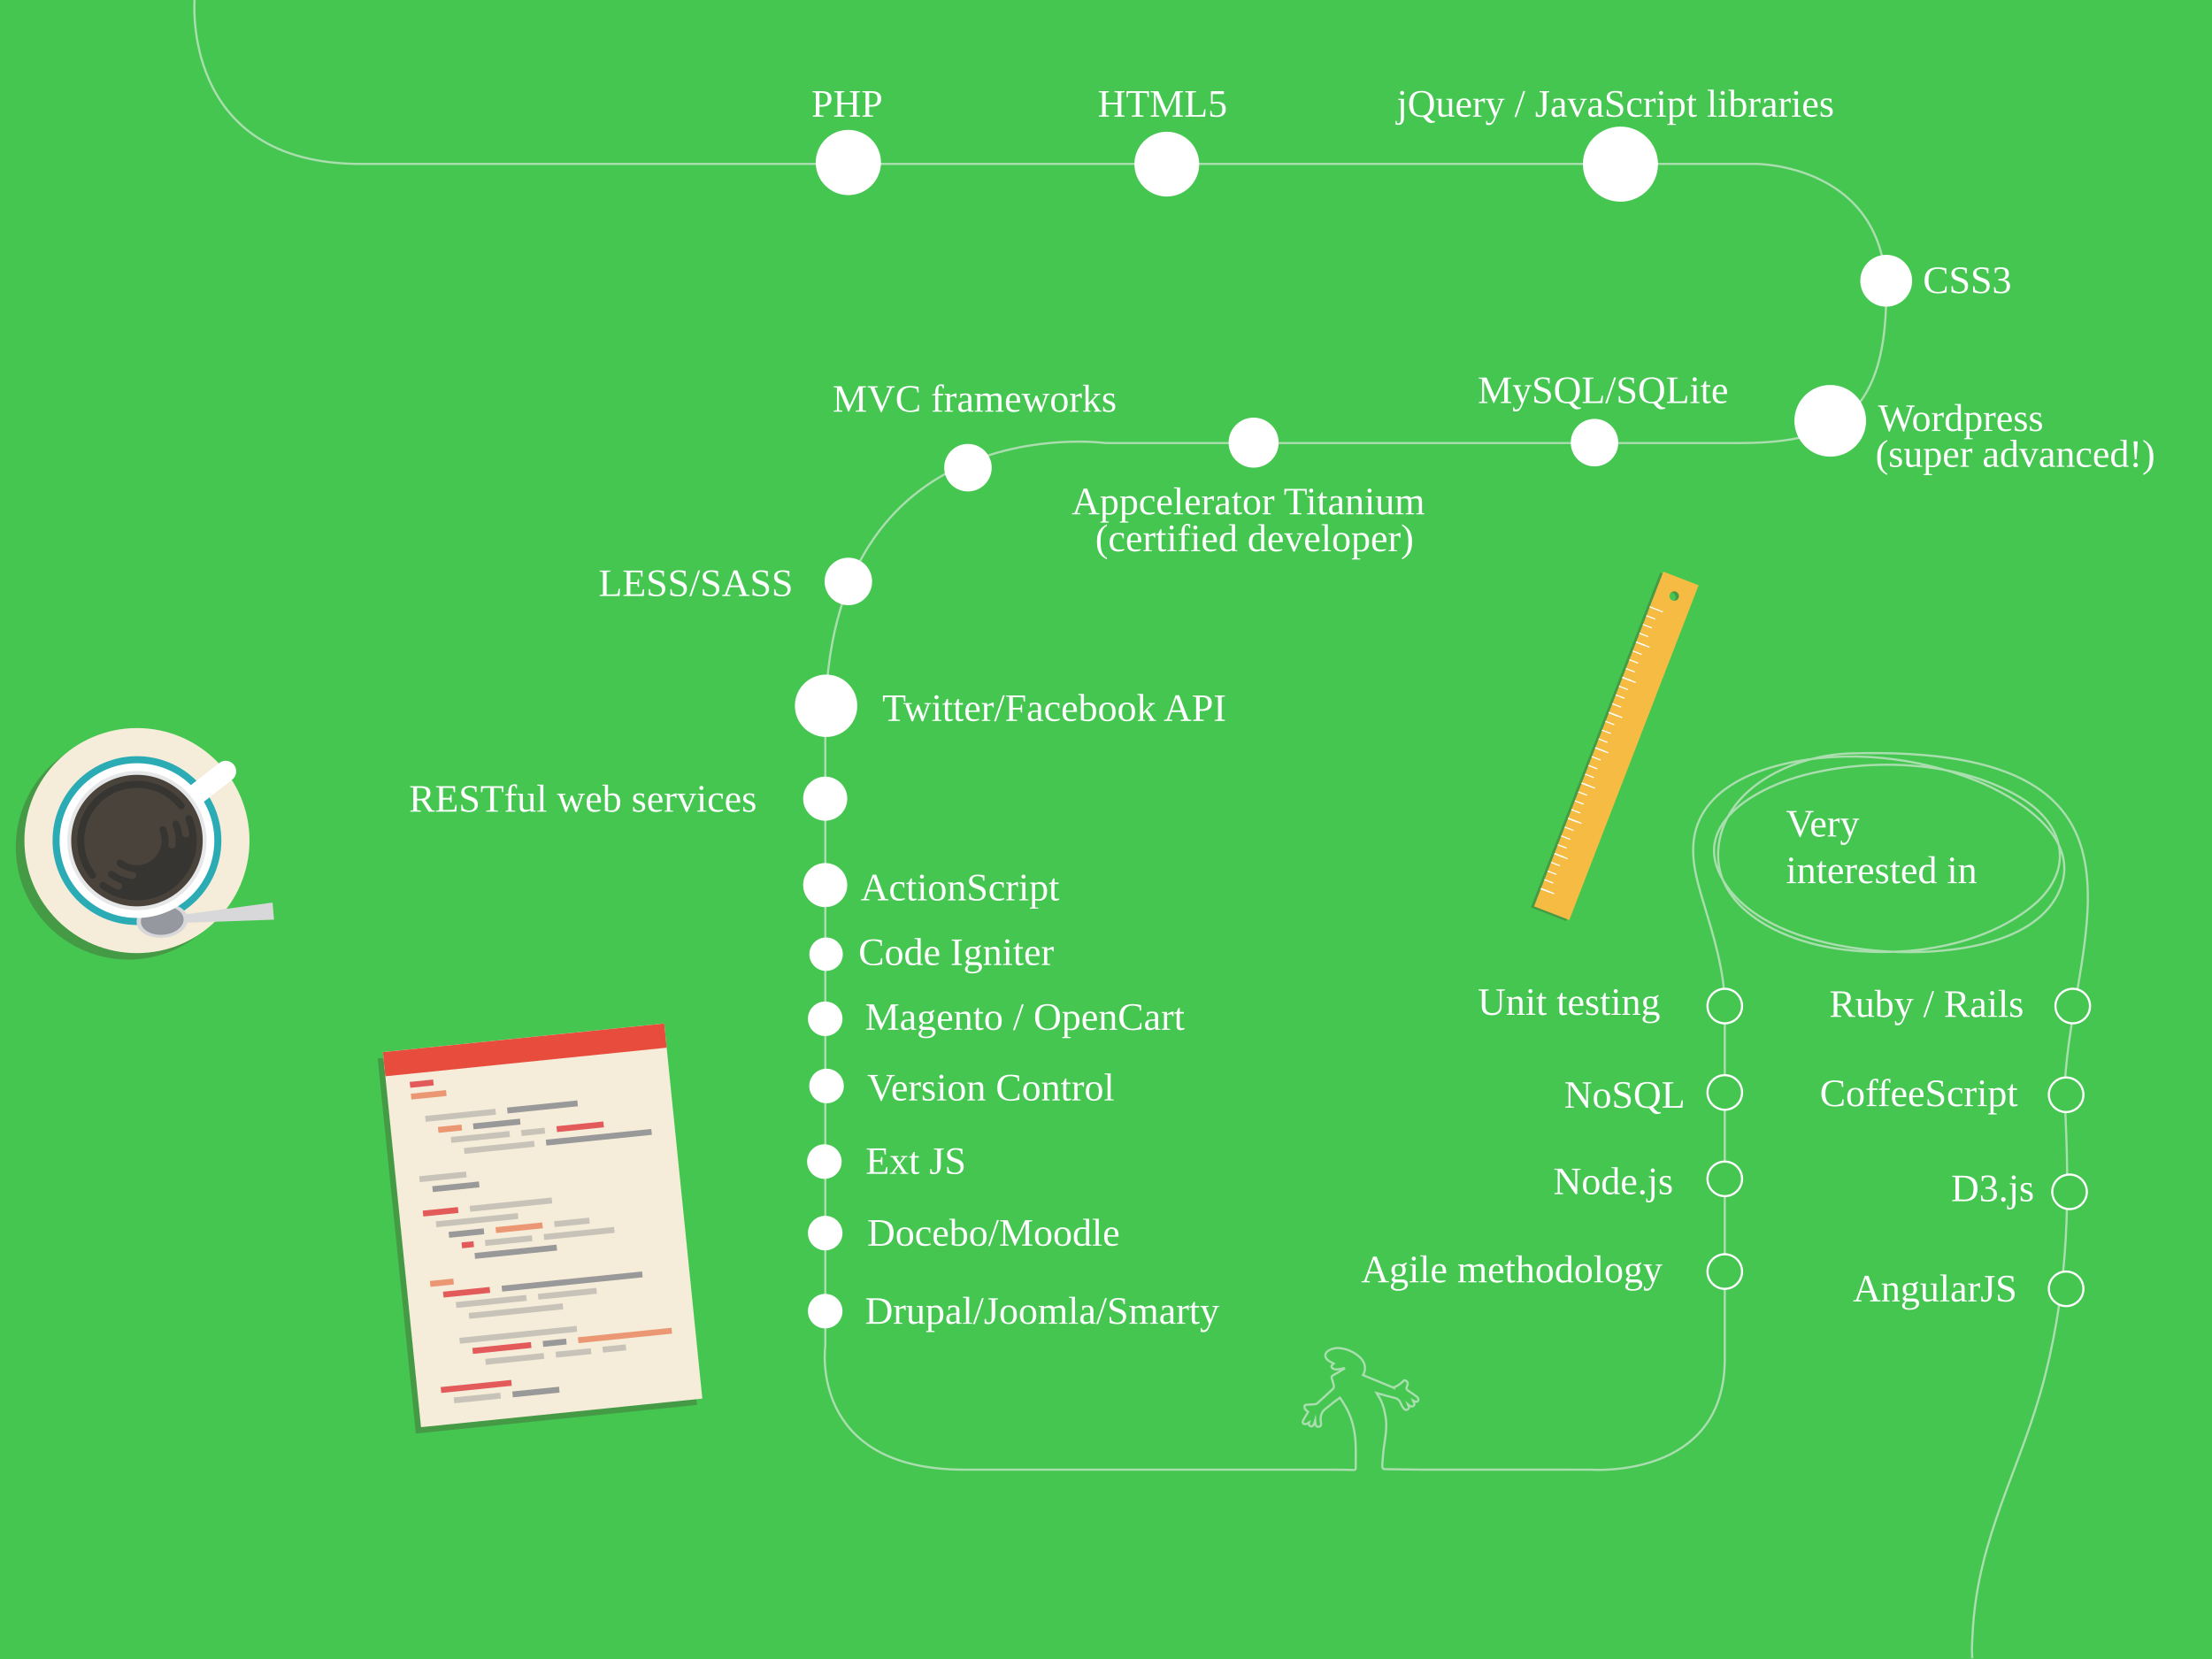
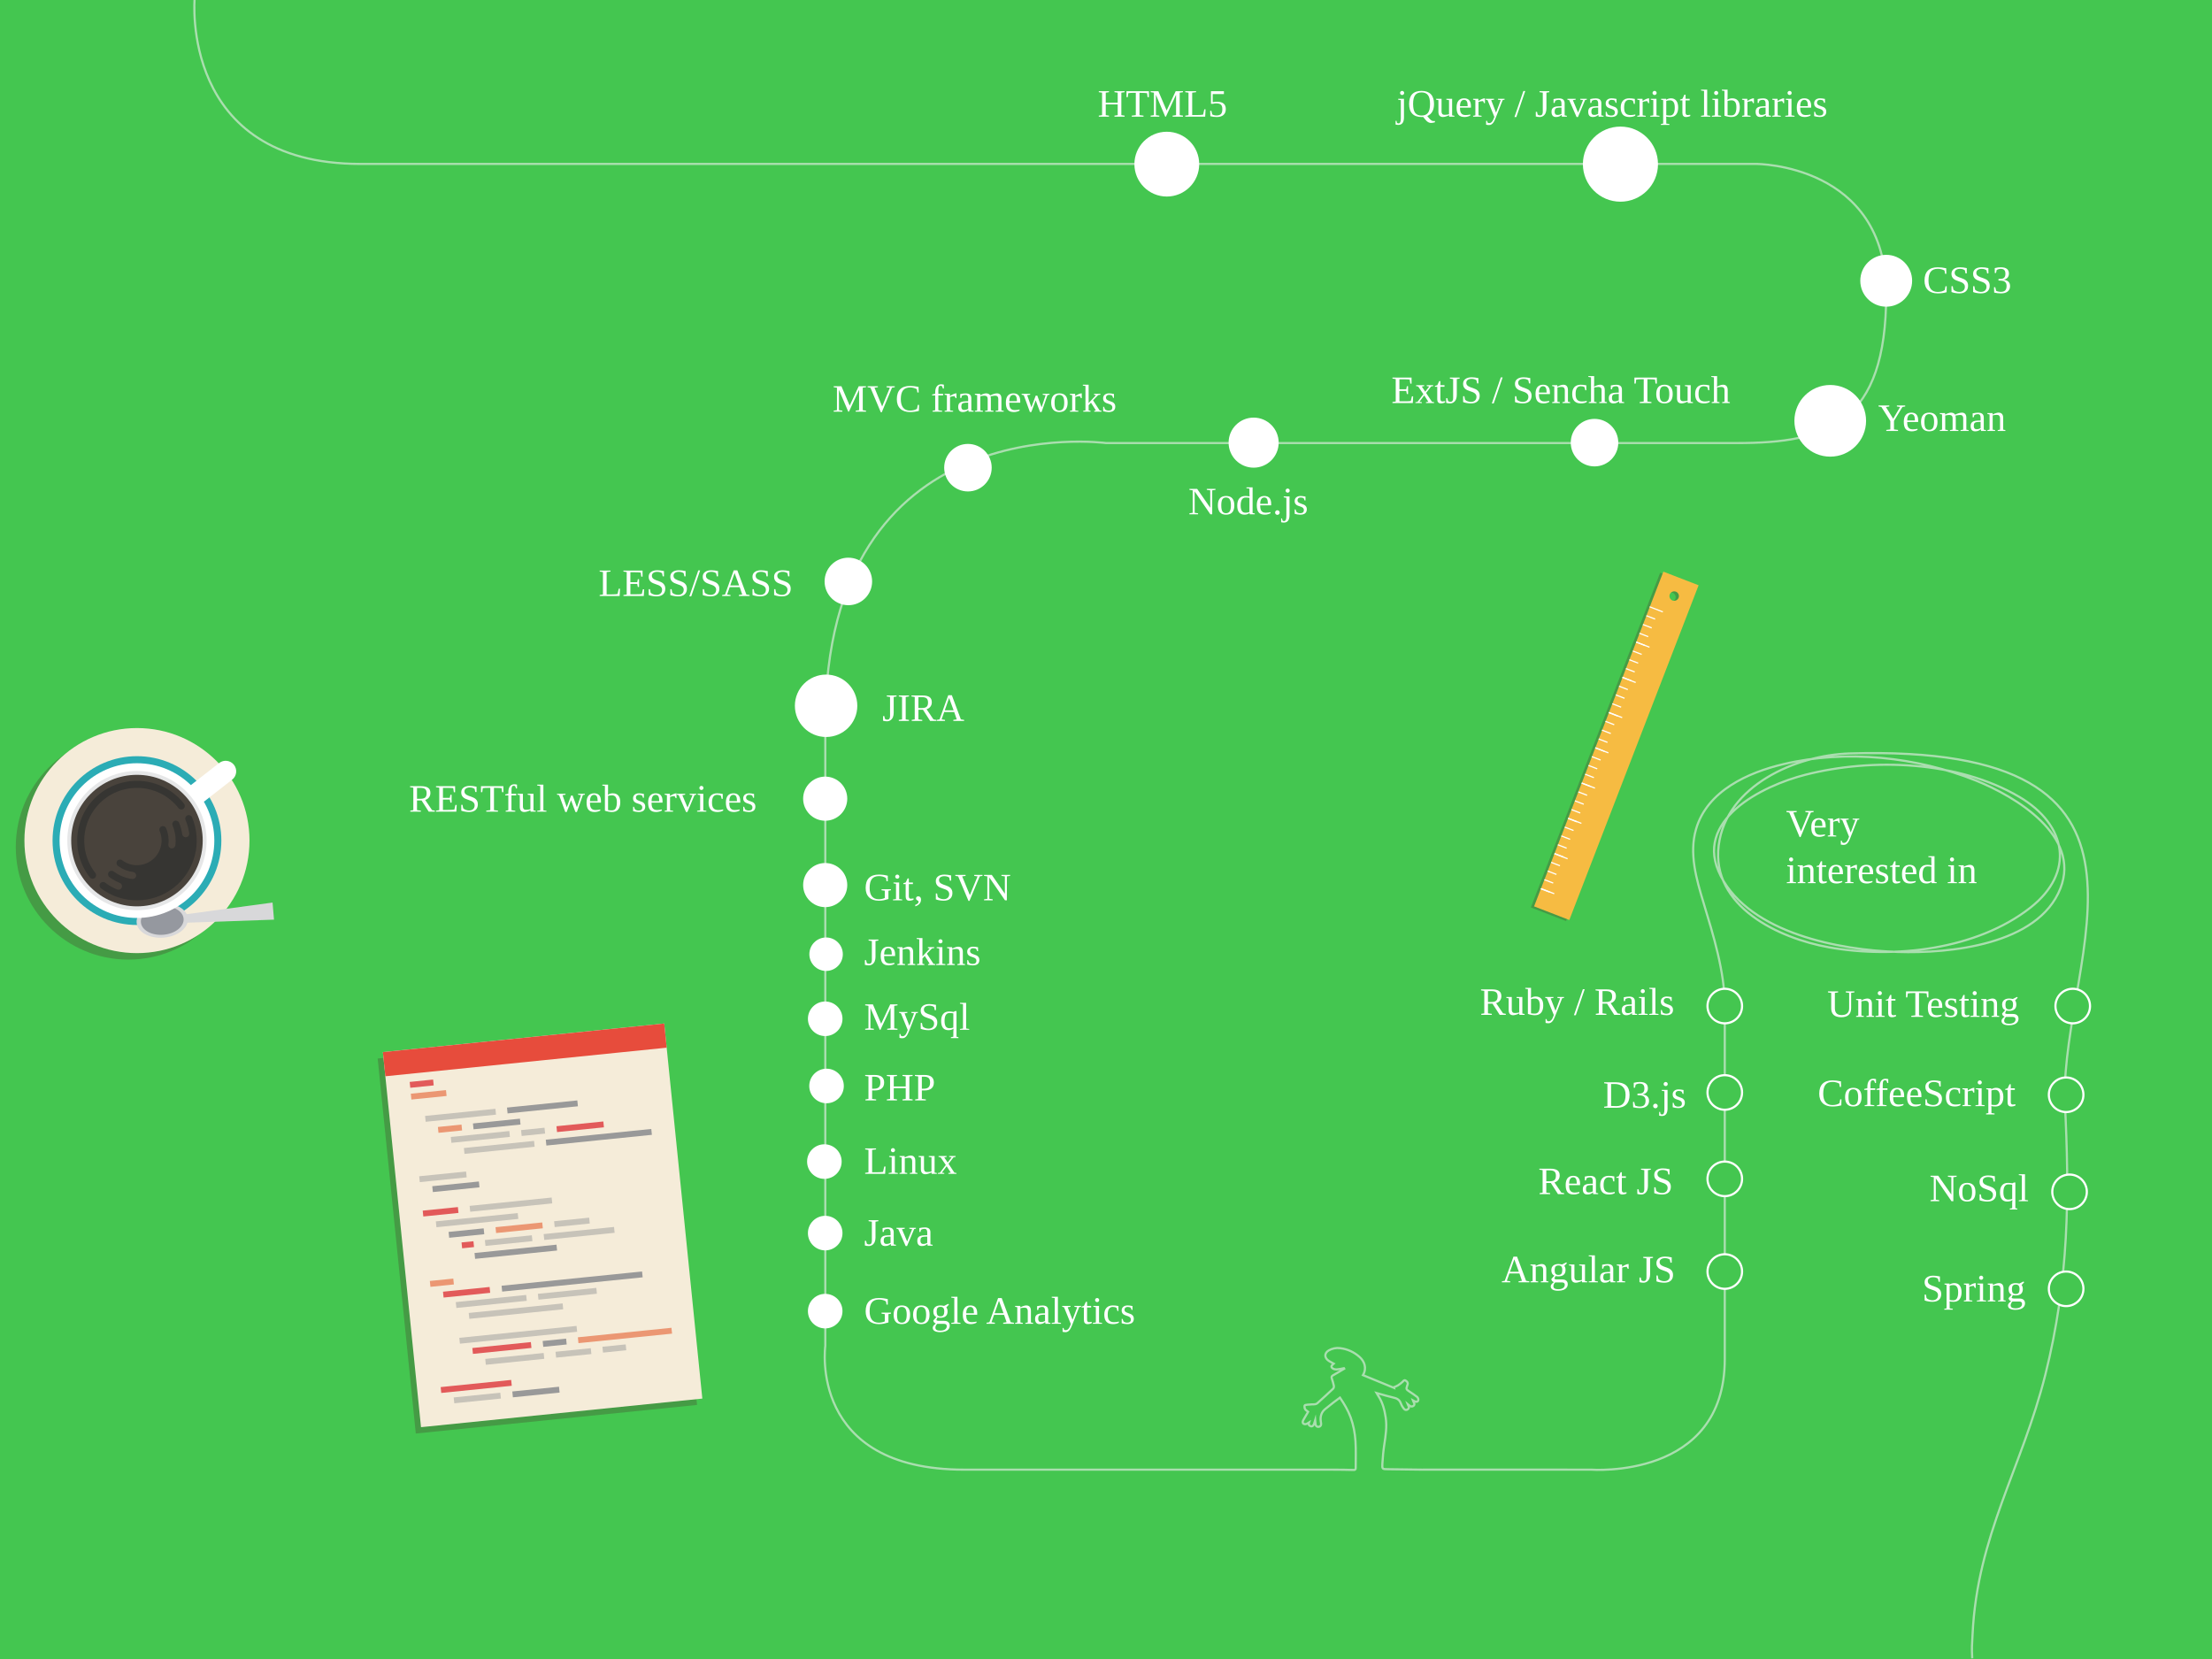
<svg xmlns="http://www.w3.org/2000/svg" version="1.1" id="svg3" x="0px" y="0px" width="1024px" height="768px" viewBox="0 0 1024 768" enable-background="new 0 0 1024 768" xml:space="preserve">
  <g id="svgScene3">
    <rect x="-8168" y="-5681.615" fill="#44C650" width="16535.688" height="12159.688" />
  </g>
  <g>
    <path fill="#459B45" d="M768.53,265.132L708.679,420.09l16.312,6.303l59.852-154.958L768.53,265.132z M772.747,278.476   c-1.126-0.435-1.687-1.701-1.25-2.826c0.435-1.126,1.698-1.687,2.826-1.252c1.126,0.438,1.688,1.701,1.252,2.828   C775.14,278.351,773.874,278.912,772.747,278.476z" />
    <path fill="#F6BB42" d="M770.024,264.633l-59.853,154.958l16.312,6.303l59.85-154.958L770.024,264.633z M774.242,277.978   c-1.126-0.436-1.687-1.701-1.25-2.826c0.434-1.127,1.698-1.688,2.825-1.253c1.127,0.438,1.688,1.702,1.253,2.828   C776.634,277.852,775.369,278.413,774.242,277.978z" />
    <rect x="763.471" y="281.815" transform="matrix(-0.9329 -0.3602 0.3602 -0.9329 1380.419 821.4254)" fill="#FFFFFF" width="6.554" height="0.546" />
    <rect x="757.242" y="298.142" transform="matrix(-0.9328 -0.3603 0.3603 -0.9328 1362.445 850.8001)" fill="#FFFFFF" width="6.557" height="0.545" />
    <rect x="750.879" y="314.503" transform="matrix(-0.9328 -0.3604 0.3604 -0.9328 1344.189 880.1945)" fill="#FFFFFF" width="6.555" height="0.546" />
    <rect x="744.59" y="330.741" transform="matrix(-0.9328 -0.3603 0.3603 -0.9328 1326.245 909.2494)" fill="#FFFFFF" width="6.557" height="0.544" />
    <rect x="738.206" y="347.053" transform="matrix(-0.9328 -0.3603 0.3603 -0.9328 1308.029 938.4792)" fill="#FFFFFF" width="6.557" height="0.545" />
    <rect x="732.025" y="363.416" transform="matrix(-0.9329 -0.3602 0.3602 -0.9329 1290.261 967.809)" fill="#FFFFFF" width="6.557" height="0.545" />
    <rect x="725.72" y="379.727" transform="matrix(-0.9328 -0.3604 0.3604 -0.9328 1272.079 997.1733)" fill="#FFFFFF" width="6.557" height="0.548" />
    <rect x="719.333" y="396.08" transform="matrix(-0.9328 -0.3603 0.3603 -0.9328 1253.885 1026.442)" fill="#FFFFFF" width="6.557" height="0.548" />
    <rect x="713.149" y="412.283" transform="matrix(-0.9328 -0.3604 0.3604 -0.9328 1236.042 1055.577)" fill="#FFFFFF" width="6.558" height="0.548" />
    <rect x="761.995" y="285.52" transform="matrix(-0.9329 -0.3601 0.3601 -0.9329 1374.171 827.6068)" fill="#FFFFFF" width="4.371" height="0.547" />
    <rect x="760.404" y="289.599" transform="matrix(-0.9328 -0.3604 0.3604 -0.9328 1369.458 835.1098)" fill="#FFFFFF" width="4.372" height="0.548" />
    <rect x="758.792" y="293.66" transform="matrix(-0.9328 -0.3604 0.3604 -0.9328 1364.877 842.3758)" fill="#FFFFFF" width="4.372" height="0.547" />
    <rect x="757.276" y="297.765" transform="matrix(-0.9328 -0.3604 0.3604 -0.9328 1360.48 849.7496)" fill="#FFFFFF" width="4.371" height="0.547" />
    <rect x="755.752" y="301.852" transform="matrix(-0.9328 -0.3603 0.3603 -0.9328 1356.095 857.0649)" fill="#FFFFFF" width="4.373" height="0.547" />
    <rect x="754.098" y="305.901" transform="matrix(-0.9329 -0.36 0.36 -0.9329 1351.626 864.0939)" fill="#FFFFFF" width="4.371" height="0.545" />
    <rect x="752.527" y="310.043" transform="matrix(-0.9327 -0.3607 0.3607 -0.9327 1346.715 871.9361)" fill="#FFFFFF" width="4.37" height="0.544" />
    <rect x="750.946" y="314.058" transform="matrix(-0.933 -0.36 0.36 -0.933 1342.609 878.7152)" fill="#FFFFFF" width="4.37" height="0.548" />
    <rect x="749.379" y="318.151" transform="matrix(-0.9329 -0.3602 0.3602 -0.9329 1337.963 886.2111)" fill="#FFFFFF" width="4.373" height="0.548" />
    <rect x="747.789" y="322.224" transform="matrix(-0.9327 -0.3606 0.3606 -0.9327 1333.224 893.7103)" fill="#FFFFFF" width="4.37" height="0.546" />
    <rect x="746.281" y="326.316" transform="matrix(-0.9328 -0.3605 0.3605 -0.9328 1328.867 901.0437)" fill="#FFFFFF" width="4.372" height="0.546" />
    <rect x="744.632" y="330.44" transform="matrix(-0.9329 -0.3603 0.3603 -0.9329 1324.349 908.2659)" fill="#FFFFFF" width="4.374" height="0.546" />
    <rect x="743.083" y="334.443" transform="matrix(-0.9328 -0.3605 0.3605 -0.9328 1319.758 915.5995)" fill="#FFFFFF" width="4.372" height="0.546" />
    <rect x="741.451" y="338.484" transform="matrix(-0.933 -0.3598 0.3598 -0.933 1315.57 922.4033)" fill="#FFFFFF" width="4.371" height="0.547" />
    <rect x="739.932" y="342.636" transform="matrix(-0.9329 -0.3602 0.3602 -0.9329 1310.922 930.0916)" fill="#FFFFFF" width="4.369" height="0.546" />
    <rect x="738.427" y="346.75" transform="matrix(-0.9325 -0.3611 0.3611 -0.9325 1305.967 938.0452)" fill="#FFFFFF" width="4.372" height="0.544" />
    <rect x="736.788" y="350.785" transform="matrix(-0.9329 -0.3602 0.3602 -0.9329 1301.884 944.7385)" fill="#FFFFFF" width="4.372" height="0.547" />
    <rect x="735.166" y="354.849" transform="matrix(-0.9328 -0.3603 0.3603 -0.9328 1297.236 952.0547)" fill="#FFFFFF" width="4.371" height="0.546" />
    <rect x="733.631" y="358.931" transform="matrix(-0.9328 -0.3604 0.3604 -0.9328 1292.736 959.4482)" fill="#FFFFFF" width="4.371" height="0.545" />
    <rect x="732.095" y="363.048" transform="matrix(-0.9328 -0.3605 0.3605 -0.9328 1288.222 966.908)" fill="#FFFFFF" width="4.371" height="0.544" />
    <rect x="730.488" y="367.133" transform="matrix(-0.9327 -0.3607 0.3607 -0.9327 1283.53 974.327)" fill="#FFFFFF" width="4.37" height="0.545" />
    <rect x="728.916" y="371.219" transform="matrix(-0.9328 -0.3603 0.3603 -0.9328 1279.244 981.4574)" fill="#FFFFFF" width="4.372" height="0.547" />
    <rect x="727.314" y="375.296" transform="matrix(-0.9329 -0.3601 0.3601 -0.9329 1274.821 988.634)" fill="#FFFFFF" width="4.37" height="0.548" />
    <rect x="725.727" y="379.354" transform="matrix(-0.9329 -0.36 0.36 -0.9329 1270.341 995.8623)" fill="#FFFFFF" width="4.371" height="0.548" />
    <rect x="724.193" y="383.385" transform="matrix(-0.9328 -0.3603 0.3603 -0.9328 1265.732 1003.267)" fill="#FFFFFF" width="4.372" height="0.545" />
    <rect x="722.618" y="387.46" transform="matrix(-0.9328 -0.3603 0.3603 -0.9328 1261.22 1010.578)" fill="#FFFFFF" width="4.372" height="0.546" />
    <rect x="721.01" y="391.616" transform="matrix(-0.9331 -0.3597 0.3597 -0.9331 1257.057 1017.655)" fill="#FFFFFF" width="4.372" height="0.547" />
    <rect x="719.51" y="395.629" transform="matrix(-0.9329 -0.3601 0.3601 -0.9329 1252.399 1025.136)" fill="#FFFFFF" width="4.371" height="0.546" />
    <rect x="717.944" y="399.734" transform="matrix(-0.9329 -0.3602 0.3602 -0.9329 1247.843 1032.548)" fill="#FFFFFF" width="4.371" height="0.545" />
    <rect x="716.317" y="403.752" transform="matrix(-0.9329 -0.3602 0.3602 -0.9329 1243.251 1039.729)" fill="#FFFFFF" width="4.371" height="0.545" />
    <rect x="714.811" y="407.78" transform="matrix(-0.933 -0.36 0.36 -0.933 1239.046 1046.851)" fill="#FFFFFF" width="4.373" height="0.548" />
    <rect x="713.223" y="411.938" transform="matrix(-0.9331 -0.3597 0.3597 -0.9331 1234.641 1054.181)" fill="#FFFFFF" width="4.371" height="0.548" />
  </g>
  <g>
    <circle fill="#459B45" cx="59.401" cy="392.135" r="52.096" />
    <circle fill="#F5ECD9" cx="63.401" cy="389.135" r="52.096" />
    <circle fill="#2BACB5" cx="63.401" cy="389.135" r="39.072" />
    <ellipse transform="matrix(0.9964 -0.0845 0.0845 0.9964 -35.7318 7.8678)" fill="#D8D8DA" cx="75.102" cy="426.151" rx="11.907" ry="7.94" />
    <polygon fill="#D8D8DA" points="126.844,425.732 84.218,427.225 83.905,423.527 126.173,417.82  " />
    <ellipse transform="matrix(0.9964 -0.0845 0.0845 0.9964 -35.7395 7.8706)" fill="#95989F" cx="75.108" cy="426.134" rx="9.922" ry="6.615" />
    <path fill="#FFFFFF" d="M107.468,360.924l-12.831,10.02c-2.126,1.659-5.196,1.282-6.855-0.845c-1.66-2.126-1.282-5.195,0.844-6.854   l12.832-10.021c2.126-1.659,5.195-1.281,6.855,0.845C109.973,356.196,109.595,359.265,107.468,360.924z" />
    <circle fill="#FFFFFF" cx="63.401" cy="389.135" r="35.816" />
    <circle fill="#E6E7E8" cx="63.401" cy="389.136" r="32.235" />
    <circle fill="#49433C" cx="63.4" cy="389.136" r="30.444" />
    <path fill="#363532" d="M46.369,367.32c-12.029,9.392-14.175,26.817-4.783,38.846c0.554,0.709,1.577,0.836,2.285,0.282   c0.709-0.554,0.835-1.575,0.282-2.284c-0.227-0.289-0.443-0.586-0.655-0.884c-0.058-0.081-0.114-0.162-0.171-0.243   c-0.194-0.281-0.385-0.564-0.567-0.854c-0.059-0.097-0.114-0.188-0.173-0.283c-0.122-0.199-0.242-0.4-0.358-0.604   c-0.078-0.135-0.156-0.271-0.23-0.405c-0.128-0.231-0.253-0.47-0.372-0.707c-0.094-0.185-0.183-0.367-0.271-0.556   c-0.066-0.139-0.132-0.276-0.195-0.418c-0.078-0.174-0.156-0.347-0.23-0.521c-0.107-0.252-0.211-0.506-0.31-0.765   c-0.064-0.163-0.124-0.334-0.185-0.5c-0.058-0.159-0.115-0.323-0.17-0.485c-0.052-0.152-0.104-0.31-0.152-0.461   c-0.092-0.291-0.179-0.584-0.259-0.879c-0.03-0.107-0.057-0.218-0.084-0.322c-0.066-0.258-0.129-0.516-0.188-0.773   c-0.019-0.084-0.038-0.166-0.056-0.248c-0.075-0.352-0.143-0.705-0.202-1.061c-0.003-0.021-0.007-0.038-0.01-0.057   c-0.033-0.205-0.067-0.41-0.096-0.615c-0.021-0.155-0.038-0.312-0.057-0.467c-0.003-0.024-0.007-0.054-0.01-0.078   c-0.09-0.771-0.142-1.535-0.157-2.304c0-0.01,0-0.018,0-0.022c-0.016-0.762,0.005-1.521,0.06-2.271   c0.004-0.045,0.008-0.09,0.011-0.133c0.028-0.352,0.062-0.701,0.104-1.049c0.003-0.021,0.004-0.04,0.007-0.061   c0.041-0.33,0.091-0.658,0.146-0.984c0.021-0.135,0.047-0.271,0.07-0.4c0.034-0.184,0.069-0.365,0.107-0.547   c0.137-0.664,0.302-1.324,0.493-1.977c0.002-0.009,0.005-0.017,0.007-0.024c1.045-3.522,2.875-6.796,5.376-9.54   c0.016-0.018,0.03-0.035,0.046-0.052c0.144-0.156,0.289-0.31,0.437-0.462c0.121-0.125,0.244-0.249,0.369-0.372   c0.126-0.125,0.252-0.251,0.383-0.373c0.221-0.21,0.446-0.415,0.676-0.617c0.08-0.07,0.162-0.14,0.244-0.211   c0.275-0.235,0.555-0.468,0.843-0.692c0.287-0.225,0.58-0.439,0.876-0.649c0.088-0.062,0.176-0.124,0.264-0.186   c0.252-0.174,0.506-0.344,0.763-0.507c0.15-0.096,0.303-0.188,0.454-0.28c0.149-0.091,0.3-0.18,0.45-0.267   c0.185-0.107,0.368-0.211,0.555-0.312c0.02-0.011,0.041-0.021,0.062-0.032c3.27-1.761,6.888-2.741,10.559-2.9   c0.009-0.001,0.018-0.001,0.025-0.002c0.68-0.026,1.358-0.027,2.038,0.001c0.185,0.008,0.37,0.018,0.556,0.029   c0.136,0.009,0.271,0.018,0.406,0.028c0.33,0.026,0.66,0.059,0.989,0.099c0.021,0.002,0.04,0.006,0.061,0.008   c0.348,0.043,0.694,0.095,1.041,0.153c0.044,0.008,0.088,0.016,0.133,0.022c0.745,0.129,1.484,0.293,2.22,0.492   c0.008,0.002,0.016,0.005,0.023,0.007c0.738,0.201,1.472,0.438,2.196,0.711c0.023,0.01,0.048,0.019,0.073,0.028   c0.146,0.056,0.292,0.109,0.438,0.168c0.192,0.077,0.383,0.16,0.573,0.242c0.018,0.008,0.036,0.015,0.054,0.022   c0.329,0.145,0.655,0.296,0.978,0.454c0.076,0.037,0.151,0.076,0.228,0.113c0.237,0.119,0.472,0.243,0.705,0.37   c0.098,0.053,0.196,0.105,0.293,0.16c0.268,0.149,0.53,0.305,0.791,0.465c0.138,0.084,0.273,0.172,0.409,0.259   c0.145,0.093,0.289,0.188,0.432,0.283c0.147,0.1,0.295,0.198,0.441,0.3c0.225,0.158,0.446,0.32,0.664,0.485   c0.151,0.114,0.3,0.231,0.448,0.35c0.121,0.096,0.241,0.192,0.359,0.291c0.159,0.131,0.316,0.262,0.473,0.396   c0.201,0.175,0.399,0.353,0.595,0.533c0.114,0.105,0.227,0.214,0.339,0.322c0.169,0.162,0.335,0.327,0.499,0.495   c0.077,0.079,0.156,0.155,0.232,0.236c0.236,0.246,0.465,0.5,0.69,0.757c0.064,0.074,0.13,0.149,0.194,0.225   c0.238,0.278,0.472,0.56,0.698,0.849c0.553,0.709,1.576,0.835,2.285,0.281c0.708-0.554,0.834-1.576,0.281-2.285   C75.824,360.074,58.397,357.929,46.369,367.32z" />
    <path fill="#363532" d="M86.746,377.466c-0.825,0.351-1.214,1.308-0.861,2.135c0.093,0.218,0.177,0.438,0.262,0.656   c0.014,0.032,0.027,0.065,0.04,0.098c0,0.002,0.001,0.004,0.002,0.006c0.079,0.206,0.153,0.412,0.228,0.619   c0.002,0.007,0.004,0.013,0.007,0.018c0.018,0.054,0.037,0.106,0.056,0.16c0.001,0.004,0.003,0.009,0.004,0.013   c0.075,0.217,0.147,0.435,0.216,0.652c0.002,0.005,0.003,0.009,0.005,0.014c0.004,0.014,0.008,0.028,0.013,0.042   c0.004,0.013,0.007,0.026,0.011,0.039c0.144,0.461,0.269,0.927,0.384,1.393c0.013,0.053,0.027,0.104,0.04,0.157   c0.107,0.453,0.201,0.908,0.283,1.365c0.02,0.108,0.039,0.22,0.057,0.326c-0.011-0.062-0.019-0.125-0.029-0.188   c0.011,0.064,0.02,0.129,0.03,0.193c0-0.002-0.001-0.006-0.001-0.006c0.024,0.145,0.047,0.295,0.069,0.441   c-0.001-0.004-0.002-0.013-0.003-0.019c0.008,0.056,0.019,0.104,0.025,0.158c0,0.002,0,0.004,0,0.006   c-0.007-0.05-0.016-0.103-0.022-0.146c0.009,0.062,0.017,0.129,0.025,0.19c0.062,0.578-0.185,1.123-0.615,1.459   c-0.217,0.17-0.482,0.287-0.776,0.328c-0.885,0.123-1.701-0.49-1.833-1.373c0-0.002-0.001-0.002-0.001-0.004   c-0.001-0.005-0.002-0.011-0.003-0.013c-0.189-1.36-0.514-2.698-0.962-3.991c-0.002-0.004-0.003-0.008-0.005-0.012   c-0.006-0.021-0.014-0.04-0.021-0.06c-0.001-0.005-0.004-0.01-0.005-0.016c-0.151-0.429-0.316-0.854-0.494-1.273   c-0.361-0.807-1.302-1.181-2.119-0.834c-0.819,0.349-1.205,1.292-0.869,2.114c0.95,2.223,1.436,4.613,1.425,7.059   c-0.001,0.064,0,0.133,0,0.193c-0.003,0.166-0.01,0.332-0.017,0.5c-0.005,0.104-0.01,0.211-0.016,0.312   c-0.01,0.155-0.021,0.312-0.034,0.469c-0.01,0.109-0.021,0.221-0.032,0.328c-0.012,0.112-0.02,0.227-0.033,0.336   c-0.002,0.02-0.008,0.029-0.01,0.045c-0.004,0.021-0.011,0.041-0.015,0.062c-0.077,0.4-0.289,0.742-0.59,0.979   c-0.329,0.261-0.755,0.392-1.201,0.334c-0.893-0.108-1.526-0.924-1.417-1.812c0.316-2.562-0.04-5.106-1.012-7.43l-0.05-0.101   c-0.356-0.815-1.304-1.194-2.125-0.846c-0.825,0.351-1.214,1.307-0.862,2.138c2.013,4.734,0.581,10.26-3.479,13.432   c-4.062,3.171-9.767,3.22-13.875,0.117c-0.718-0.541-1.738-0.397-2.279,0.316c-0.538,0.715-0.4,1.725,0.304,2.27l0.234,0.183   c1.983,1.442,4.312,2.367,6.812,2.677c0.893,0.108,1.526,0.922,1.417,1.812c-0.055,0.445-0.286,0.828-0.614,1.086   c-0.301,0.232-0.686,0.355-1.091,0.334c-0.021,0-0.042,0.002-0.063-0.002c-0.016-0.001-0.03,0.002-0.046,0   c-0.113-0.016-0.224-0.033-0.336-0.051c-0.108-0.019-0.218-0.029-0.325-0.049c-0.155-0.023-0.309-0.054-0.462-0.08   c-0.104-0.021-0.208-0.041-0.311-0.062c-0.164-0.032-0.327-0.065-0.489-0.104c-0.062-0.017-0.124-0.03-0.187-0.047   c-2.374-0.58-4.578-1.634-6.504-3.095c-0.717-0.524-1.726-0.383-2.261,0.33c-0.536,0.709-0.4,1.711,0.295,2.258   c0.362,0.275,0.734,0.537,1.114,0.787c0.005,0.004,0.009,0.007,0.014,0.011c0.018,0.014,0.035,0.022,0.054,0.034   c0.003,0.005,0.008,0.005,0.011,0.009c1.146,0.748,2.363,1.387,3.64,1.899c0.003,0.002,0.006,0.004,0.009,0.006   c0.001,0,0.003,0,0.005,0.002c0.824,0.343,1.221,1.283,0.887,2.111c-0.11,0.272-0.288,0.504-0.506,0.674   c-0.432,0.336-1.021,0.442-1.567,0.242c-0.053-0.021-0.106-0.041-0.158-0.063c-0.2-0.082-0.399-0.168-0.598-0.255   c-0.096-0.043-0.191-0.084-0.286-0.127c-0.203-0.092-0.403-0.188-0.604-0.289c-0.085-0.04-0.171-0.079-0.255-0.122   c-0.223-0.111-0.442-0.229-0.661-0.351c-0.061-0.031-0.122-0.062-0.182-0.099c-0.272-0.149-0.541-0.309-0.807-0.471   c-0.018-0.01-0.035-0.02-0.052-0.027c-0.006-0.004-0.012-0.006-0.018-0.01c-0.206-0.129-0.411-0.258-0.614-0.393   c-0.044-0.025-0.088-0.059-0.131-0.086c-0.006-0.002-0.011-0.008-0.016-0.012c-0.113-0.074-0.225-0.15-0.337-0.229   c-0.073-0.051-0.148-0.099-0.222-0.147c-0.024-0.021-0.048-0.035-0.072-0.055c-0.195-0.14-0.392-0.273-0.585-0.423   c-0.718-0.541-1.74-0.396-2.28,0.317c-0.541,0.718-0.398,1.736,0.318,2.279c9.979,7.531,23.835,7.416,33.697-0.285   c9.862-7.696,13.337-21.11,8.448-32.62C88.53,377.5,87.574,377.114,86.746,377.466z M53.499,411.451   c-0.08-0.035-0.161-0.07-0.241-0.107C53.338,411.381,53.419,411.416,53.499,411.451z M52.604,411.033   c-0.068-0.033-0.139-0.066-0.209-0.104C52.465,410.967,52.536,411,52.604,411.033z M51.692,410.561   c-0.047-0.022-0.096-0.051-0.143-0.076C51.596,410.51,51.645,410.534,51.692,410.561z M54.146,411.729   c0.046,0.021,0.093,0.037,0.14,0.059c-0.013-0.004-0.026-0.01-0.038-0.014C54.214,411.758,54.18,411.741,54.146,411.729z" />
    <path fill="#363532" d="M48.672,408.609c0.009,0.009,0.016,0.018,0.024,0.021c0.182,0.14,0.366,0.271,0.551,0.396   C49.053,408.895,48.861,408.754,48.672,408.609z" />
    <path fill="#363532" d="M85.868,379.57c0.091,0.214,0.178,0.431,0.263,0.647c-0.081-0.207-0.16-0.414-0.247-0.619   C85.879,379.589,85.873,379.581,85.868,379.57z" />
  </g>
  <g>
    <g>
      <g>
        <polygon fill="#459B45" points="306.175,487.959 305.039,476.778 174.833,490.016 175.97,501.196 192.484,663.62      322.688,650.385    " />
      </g>
    </g>
    <g>
      <g>
        <rect x="185.737" y="479.962" transform="matrix(0.9949 -0.1011 0.1011 0.9949 -56.0612 28.3022)" fill="#F5ECD9" width="130.9" height="174.532" />
      </g>
    </g>
    <g>
      <g>
        <rect x="177.483" y="480.397" transform="matrix(0.9949 -0.1011 0.1011 0.9949 -47.8899 27.0497)" fill="#E74C3C" width="130.899" height="11.239" />
      </g>
    </g>
    <g>
      <g>
        <rect x="190.271" y="505.453" transform="matrix(0.9949 -0.1011 0.1011 0.9949 -50.2233 22.6608)" fill="#EB9773" width="16.363" height="2.726" />
      </g>
    </g>
    <g>
      <g>
        <rect x="189.757" y="500.286" transform="matrix(0.9949 -0.1011 0.1011 0.9949 -49.7163 22.3058)" fill="#E25A5A" width="10.905" height="2.727" />
      </g>
    </g>
    <g opacity="0.5">
      <g>
        <rect x="196.838" y="514.922" transform="matrix(0.9949 -0.1011 0.1011 0.9949 -51.1102 24.203)" fill="#999999" width="32.722" height="2.726" />
      </g>
    </g>
    <g opacity="0.5">
      <g>
        <rect x="201.791" y="563.467" transform="matrix(0.9949 -0.1011 0.1011 0.9949 -55.9625 25.2155)" fill="#999999" width="38.094" height="2.726" />
      </g>
    </g>
    <g>
      <g>
        <rect x="234.752" y="511.05" transform="matrix(0.9949 -0.1011 0.1011 0.9949 -50.5201 28.0142)" fill="#999999" width="32.725" height="2.727" />
      </g>
    </g>
    <g opacity="0.5">
      <g>
        <rect x="208.759" y="524.945" transform="matrix(0.9949 -0.1011 0.1011 0.9949 -52.0747 25.1809)" fill="#999999" width="27.227" height="2.725" />
      </g>
    </g>
    <g>
      <g>
        <rect x="202.81" y="521.135" transform="matrix(0.9949 -0.1011 0.1011 0.9949 -51.755 23.7357)" fill="#EB9773" width="10.993" height="2.726" />
      </g>
    </g>
    <g>
      <g>
        <rect x="219.022" y="518.949" transform="matrix(0.9949 -0.1011 0.1011 0.9949 -51.4267 25.9147)" fill="#999999" width="21.859" height="2.727" />
      </g>
    </g>
    <g opacity="0.5">
      <g>
        <rect x="249.073" y="597.542" transform="matrix(0.9949 -0.1011 0.1011 0.9949 -59.2128 29.6296)" fill="#999999" width="27.187" height="2.724" />
      </g>
    </g>
    <g opacity="0.5">
      <g>
        <rect x="224.535" y="572.931" transform="matrix(0.9949 -0.1011 0.1011 0.9949 -56.8562 26.7487)" fill="#999999" width="21.859" height="2.727" />
      </g>
    </g>
    <g opacity="0.5">
      <g>
        <rect x="251.718" y="569.622" transform="matrix(0.9949 -0.1011 0.1011 0.9949 -56.3519 30.0289)" fill="#999999" width="32.746" height="2.727" />
      </g>
    </g>
    <g opacity="0.5">
      <g>
        <rect x="211.047" y="601.096" transform="matrix(0.9949 -0.1012 0.1012 0.9949 -59.8036 26.1093)" fill="#999999" width="32.75" height="2.726" />
      </g>
    </g>
    <g opacity="0.5">
      <g>
        <rect x="214.798" y="529.786" transform="matrix(0.9949 -0.1011 0.1011 0.9949 -52.5129 26.0864)" fill="#999999" width="32.64" height="2.727" />
      </g>
    </g>
    <g>
      <g>
        <rect x="252.656" y="525.089" transform="matrix(0.9949 -0.1012 0.1012 0.9949 -51.8502 30.7532)" fill="#999999" width="49.092" height="2.729" />
      </g>
    </g>
    <g>
      <g>
        <rect x="195.779" y="559.593" transform="matrix(0.9949 -0.1011 0.1011 0.9949 -55.667 23.4944)" fill="#E25A5A" width="16.363" height="2.725" />
      </g>
    </g>
    <g opacity="0.5">
      <g>
        <rect x="217.437" y="556.285" transform="matrix(0.9949 -0.1011 0.1011 0.9949 -55.1616 26.7664)" fill="#999999" width="38.158" height="2.726" />
      </g>
    </g>
    <g>
      <g>
        <rect x="207.739" y="569.451" transform="matrix(0.9949 -0.1011 0.1011 0.9949 -56.5837 24.7425)" fill="#999999" width="16.32" height="2.728" />
      </g>
    </g>
    <g>
      <g>
        <rect x="213.762" y="574.859" transform="matrix(0.9949 -0.1012 0.1012 0.9949 -57.1905 24.8655)" fill="#E25A5A" width="5.54" height="2.727" />
      </g>
    </g>
    <g>
      <g>
        <rect x="229.472" y="566.978" transform="matrix(0.9949 -0.1011 0.1011 0.9949 -56.232 27.2125)" fill="#EB9773" width="21.732" height="2.726" />
      </g>
    </g>
    <g>
      <g>
        <rect x="237.241" y="643.027" transform="matrix(0.9949 -0.1011 0.1011 0.9949 -63.8827 28.3884)" fill="#999999" width="21.731" height="2.726" />
      </g>
    </g>
    <g>
      <g>
        <rect x="232.154" y="591.885" transform="matrix(0.9949 -0.1011 0.1011 0.9949 -58.6127 29.8101)" fill="#999999" width="65.364" height="2.727" />
      </g>
    </g>
    <g opacity="0.5">
      <g>
        <rect x="256.579" y="564.502" transform="matrix(0.9949 -0.1011 0.1011 0.9949 -55.8336 29.6531)" fill="#999999" width="16.32" height="2.727" />
      </g>
    </g>
    <g opacity="0.5">
      <g>
        <rect x="241.296" y="522.596" transform="matrix(0.9949 -0.1012 0.1012 0.9949 -51.734 27.6467)" fill="#999999" width="10.909" height="2.728" />
      </g>
    </g>
    <g>
      <g>
        <rect x="219.715" y="578.092" transform="matrix(0.9949 -0.1011 0.1011 0.9949 -57.3698 27.1155)" fill="#999999" width="38.138" height="2.726" />
      </g>
    </g>
    <g opacity="0.5">
      <g>
        <rect x="212.632" y="616.538" transform="matrix(0.9949 -0.1011 0.1011 0.9949 -61.2453 27.4225)" fill="#999999" width="54.542" height="2.725" />
      </g>
    </g>
    <g opacity="0.5">
      <g>
        <rect x="224.706" y="627.682" transform="matrix(0.9949 -0.1011 0.1011 0.9949 -62.3855 27.3201)" fill="#999999" width="27.187" height="2.727" />
      </g>
    </g>
    <g opacity="0.5">
      <g>
        <rect x="257.28" y="624.914" transform="matrix(0.9949 -0.1011 0.1011 0.9949 -61.9781 30.0611)" fill="#999999" width="16.405" height="2.727" />
      </g>
    </g>
    <g opacity="0.5">
      <g>
        <rect x="279.008" y="622.864" transform="matrix(0.9949 -0.1012 0.1012 0.9949 -61.7389 32.0039)" fill="#999999" width="10.822" height="2.727" />
      </g>
    </g>
    <g opacity="0.5">
      <g>
        <rect x="194.145" y="543.4" transform="matrix(0.9949 -0.1011 0.1011 0.9949 -54.0325 23.5259)" fill="#999999" width="21.817" height="2.727" />
      </g>
    </g>
    <g>
      <g>
        <rect x="200.198" y="548.008" transform="matrix(0.9949 -0.1011 0.1011 0.9949 -54.4739 24.1583)" fill="#999999" width="21.689" height="2.725" />
      </g>
    </g>
    <g opacity="0.5">
      <g>
        <rect x="210.119" y="645.787" transform="matrix(0.9949 -0.1011 0.1011 0.9949 -64.3082 25.6616)" fill="#999999" width="21.69" height="2.725" />
      </g>
    </g>
    <g>
      <g>
        <rect x="205.14" y="596.854" transform="matrix(0.9949 -0.1011 0.1011 0.9949 -59.3638 24.8967)" fill="#E25A5A" width="21.689" height="2.725" />
      </g>
    </g>
    <g>
      <g>
        <rect x="257.676" y="520.238" transform="matrix(0.9949 -0.1011 0.1011 0.9949 -51.3626 29.8297)" fill="#E25A5A" width="21.818" height="2.726" />
      </g>
    </g>
    <g>
      <g>
        <rect x="218.711" y="622.648" transform="matrix(0.9949 -0.1011 0.1011 0.9949 -61.8844 26.6789)" fill="#E25A5A" width="27.226" height="2.727" />
      </g>
    </g>
    <g>
      <g>
        <rect x="251.343" y="620.226" transform="matrix(0.9949 -0.1008 0.1008 0.9949 -61.3628 29.0589)" fill="#999999" width="10.906" height="2.725" />
      </g>
    </g>
    <g>
      <g>
        <rect x="267.526" y="616.853" transform="matrix(0.9949 -0.1011 0.1011 0.9949 -61.0135 32.4124)" fill="#EB9773" width="43.549" height="2.727" />
      </g>
    </g>
    <g>
      <g>
        <rect x="199.068" y="592.43" transform="matrix(0.9949 -0.1012 0.1012 0.9949 -59.0197 23.7359)" fill="#EB9773" width="10.908" height="2.727" />
      </g>
    </g>
    <g>
      <g>
        <rect x="204.051" y="640.439" transform="matrix(0.9949 -0.1011 0.1011 0.9949 -63.7627 25.5793)" fill="#E25A5A" width="32.81" height="2.727" />
      </g>
    </g>
    <g opacity="0.5">
      <g>
        <rect x="217.007" y="605.574" transform="matrix(0.9949 -0.1012 0.1012 0.9949 -60.1902 27.2843)" fill="#999999" width="43.679" height="2.727" />
      </g>
    </g>
  </g>
  <g id="lalineag">
    <rect x="591.167" y="625.833" fill="#44C650" width="66.333" height="66.667" />
  </g>
  <path id="wire3" opacity="0.6" fill="none" stroke="#EFEFEF" stroke-miterlimit="10" enable-background="new    " d="M90.111-0.832  c0,0-7.058,76.718,76.717,76.718s166.271,0,166.271,0h260.987h218.988c0,0,60.106,0.001,60.106,60.107S846.074,205.1,804.076,205.1  S512,205.1,512,205.1s-129.948-17.59-129.948,129.948s0,288.028,0,288.028s-7.999,57.27,64.271,57.27c34.092,0,100.596,0,161.345,0  l10.29,0.006c2.886,0,5.77,0.061,8.655,0.136c0.714,0.019,0.993-0.208,0.986-0.931c-0.028-4.115,0.162-8.248-0.105-12.348  c-0.247-3.77-0.941-7.525-2.252-11.099c-1.187-3.231-2.947-6.175-4.938-9.115c-1.073,0.802-2.09,1.535-3.079,2.306  c-1.275,0.993-2.541,2.004-3.794,3.027c-1.562,1.273-2.147,2.982-2.083,4.941c0.021,0.579,0.171,1.154,0.229,1.734  c0.075,0.735-0.227,1.325-0.949,1.485c-0.736,0.162-1.391-0.131-1.574-0.936c-0.139-0.61-0.127-1.258-0.205-2.169  c-0.208,0.686-0.349,1.107-0.463,1.537c-0.269,1.014-0.864,1.551-1.569,1.339c-0.936-0.278-1.173-0.934-0.84-1.799  c-0.49,0.284-0.942,0.731-1.446,0.802c-1.282,0.178-1.831-0.674-1.216-1.812c0.614-1.136,1.307-2.231,1.959-3.347  c0.11-0.188,0.201-0.387,0.287-0.555c-0.516-0.43-1.125-0.736-1.401-1.229c-0.27-0.473-0.332-1.173-0.197-1.702  c0.055-0.218,0.853-0.29,1.322-0.352c0.667-0.087,1.343-0.107,2.017-0.144c0.47-0.024,0.948,0.019,1.409-0.054  c0.358-0.059,0.774-0.162,1.032-0.393c2.503-2.253,4.998-4.517,7.438-6.837c0.284-0.271,0.379-0.938,0.289-1.363  c-0.243-1.17-0.613-2.314-0.97-3.459c-0.216-0.695,0.038-1.026,0.663-1.37c1.73-0.952,3.406-2.007,5.104-3.02  c-0.051-0.08-0.1-0.159-0.147-0.239c-1.039,0.193-2.073,0.471-3.121,0.549c-0.636,0.049-1.4-0.038-1.92-0.364  c-0.972-0.607-0.911-1.261-0.014-1.988c0.146-0.121,0.286-0.252,0.363-0.32c-0.963-0.562-2.038-0.986-2.853-1.708  c-1.567-1.385-1.309-3.319,0.52-4.389c1.611-0.939,3.418-1.296,5.246-1.073c3.428,0.417,6.479,1.796,9.059,4.104  c2.097,1.876,3.528,4.999,1.562,8.391c4.818,1.979,9.615,3.947,14.409,5.917c-0.022-0.11-0.045-0.223-0.066-0.333  c0.62-0.274,1.284-0.48,1.851-0.843c0.77-0.491,1.515-1.048,2.175-1.678c0.406-0.389,0.679-0.968,1.331-0.568  c0.651,0.4,1.211,0.915,0.959,1.817c-0.061,0.218-0.14,0.432-0.214,0.646c-0.501,1.458-0.442,1.621,0.874,2.519  c1.231,0.838,2.496,1.637,3.668,2.553c0.36,0.283,0.69,0.915,0.647,1.347c-0.096,0.952-0.845,1.208-1.725,0.732  c-0.241-0.13-0.483-0.261-0.857-0.461c0.344,0.978,1.396,1.907,0.19,2.661c-0.981,0.61-1.734-0.224-2.517-0.861  c0.094,0.243,0.137,0.523,0.287,0.722c0.487,0.636,0.284,1.214-0.228,1.625c-0.611,0.491-1.357,0.403-1.828-0.202  c-0.53-0.681-1.024-1.442-1.307-2.249c-0.537-1.542-1.448-2.448-3.099-2.828c-2.707-0.622-5.367-1.445-8.248-2.24  c0.308,0.525,0.5,0.902,0.736,1.253c2.065,3.056,2.936,6.531,3.477,10.102c0.639,4.225-0.021,8.389-0.654,12.564  c-0.438,2.876-0.696,5.785-0.874,8.688c-0.163,2.657-0.067,2.665,2.628,2.671l15.59,0.199l3.164-0.009  c42.923,0,75.169,0.009,75.169,0.009s61.949,4.823,61.949-51.177c0-55.795,0-162.285,0-163.433c0-15.813-5.28-32.703-9.83-47.812  c-3.292-10.936-6.779-22.732-3.467-34.107c5.165-17.74,24.095-26.234,40.629-30.116c28.926-6.792,61.578-3.365,89.015,7.684  c18.313,7.375,48.574,25.562,39.038,49.865c-10.331,26.327-51.621,30.209-75.226,29.442c-26.705-0.865-68.17-8.483-82.002-35.096  c-13.381-25.741,19.146-41.848,39.148-46.932c31.203-7.93,70.625-6.425,98.964,10.196c22.052,12.933,26.088,34.987,5.134,51.381  c-24.848,19.438-63.131,23.733-93.296,18.285c-23.029-4.158-54.48-18.821-50.92-47.17c3.484-27.736,35.848-41.749,60.459-42.558  c160.405-4.848,98.403,92.7,99.736,160.618c2.337,44.505,1.884,83.611-8.983,126.969c-10.855,43.306-31.548,74.358-33.691,120.287  c-0.26,5.572-0.444,5.535-0.158,11.015" />
-   <g id="skill01">
-     <g>
-       <circle fill="#FFFFFF" cx="392.728" cy="75.225" r="15.104" />
-       <text transform="matrix(1 0 0 1 375.6284 54)" fill="#FFFFFF" font-weight="400" font-size="18.006">PHP</text>
-     </g>
-   </g>
  <g id="skill02">
    <g>
      <text transform="matrix(1 0 0 1 508.1523 54)" fill="#FFFFFF" font-weight="400" font-size="18.006">HTML5</text>
      <circle fill="#FFFFFF" cx="540.15" cy="75.986" r="15" />
    </g>
  </g>
  <g id="skill03">
    <g>
-       <text transform="matrix(1 0 0 1 646.582 54)" fill="#FFFFFF" font-weight="400" font-size="18.006">jQuery / JavaScript libraries</text>
+       <text transform="matrix(1 0 0 1 646.582 54)" fill="#FFFFFF" font-weight="400" font-size="18.006">jQuery / Javascript libraries</text>
      <circle fill="#FFFFFF" cx="750.15" cy="75.986" r="17.385" />
    </g>
  </g>
  <g id="skill12">
    <g>
-       <text transform="matrix(1 0 0 1 398.4229 416.793)" fill="#FFFFFF" font-weight="400" font-size="18.006">ActionScript</text>
+       <text transform="matrix(1 0 0 1 400 416.793)" fill="#FFFFFF" font-weight="400" font-size="18.006">Git, SVN</text>
      <circle fill="#FFFFFF" cx="382.009" cy="409.73" r="10.213" />
    </g>
  </g>
  <g id="skill11">
    <g>
      <text transform="matrix(1 0 0 1 189.3105 375.7314)" fill="#FFFFFF" font-weight="400" font-size="18.006">RESTful web services</text>
      <circle fill="#FFFFFF" cx="382.009" cy="369.73" r="10.213" />
    </g>
  </g>
  <g id="skill18">
    <g>
-       <text transform="matrix(1 0 0 1 400.4229 612.8066)" fill="#FFFFFF" font-weight="400" font-size="18.006">Drupal/Joomla/Smarty</text>
+       <text transform="matrix(1 0 0 1 400 612.8066)" fill="#FFFFFF" font-weight="400" font-size="18.006">Google Analytics</text>
      <circle fill="#FFFFFF" cx="382.009" cy="606.962" r="8" />
    </g>
  </g>
  <g id="skill13">
    <g>
      <circle fill="#FFFFFF" cx="382.422" cy="441.73" r="7.746" />
-       <text transform="matrix(1 0 0 1 397.4229 446.7305)" fill="#FFFFFF" font-weight="400" font-size="18.006">Code Igniter</text>
+       <text transform="matrix(1 0 0 1 400 446.7305)" fill="#FFFFFF" font-weight="400" font-size="18.006">Jenkins</text>
    </g>
  </g>
  <g id="skill10">
    <g>
-       <text transform="matrix(1 0 0 1 408.4229 333.7314)" fill="#FFFFFF" font-weight="400" font-size="18.006">Twitter/Facebook API</text>
+       <text transform="matrix(1 0 0 1 408.4229 333.7314)" fill="#FFFFFF" font-weight="400" font-size="18.006">JIRA</text>
      <circle fill="#FFFFFF" cx="382.422" cy="326.731" r="14.449" />
    </g>
  </g>
  <g id="skill08">
    <g>
      <text transform="matrix(1 0 0 1 385.4233 190.5781)" fill="#FFFFFF" font-weight="400" font-size="18.006">MVC frameworks</text>
      <circle fill="#FFFFFF" cx="448.089" cy="216.5" r="11" />
    </g>
  </g>
  <g id="skill09">
    <g>
      <text transform="matrix(1 0 0 1 277.0898 275.9111)" fill="#FFFFFF" font-weight="400" font-size="18.006">LESS/SASS</text>
      <circle fill="#FFFFFF" cx="392.728" cy="269.167" r="11" />
    </g>
  </g>
  <g id="skill06">
    <g>
-       <text transform="matrix(1 0 0 1 684.0898 186.5781)" fill="#FFFFFF" font-weight="400" font-size="18.006">MySQL/SQLite</text>
+       <text transform="matrix(1 0 0 1 644.0898 186.5781)" fill="#FFFFFF" font-weight="400" font-size="18.006">ExtJS / Sencha Touch</text>
      <circle fill="#FFFFFF" cx="738.15" cy="204.911" r="11" />
    </g>
  </g>
  <g id="skill14">
    <g>
-       <text transform="matrix(1 0 0 1 400.4229 476.7305)" fill="#FFFFFF" font-weight="400" font-size="18.006">Magento / OpenCart</text>
+       <text transform="matrix(1 0 0 1 400 476.7305)" fill="#FFFFFF" font-weight="400" font-size="18.006">MySql</text>
      <circle fill="#FFFFFF" cx="382.009" cy="471.626" r="8" />
    </g>
  </g>
  <g id="skill15">
    <g>
-       <text transform="matrix(1 0 0 1 401.4219 509.416)" fill="#FFFFFF" font-weight="400" font-size="18.006">Version Control</text>
+       <text transform="matrix(1 0 0 1 400 509.416)" fill="#FFFFFF" font-weight="400" font-size="18.006">PHP</text>
      <circle fill="#FFFFFF" cx="382.628" cy="502.73" r="8" />
    </g>
  </g>
  <g id="skill16">
    <g>
-       <text transform="matrix(1 0 0 1 400.7275 543.416)" fill="#FFFFFF" font-weight="400" font-size="18.006">Ext JS</text>
+       <text transform="matrix(1 0 0 1 400 543.416)" fill="#FFFFFF" font-weight="400" font-size="18.006">Linux</text>
      <circle fill="#FFFFFF" cx="381.628" cy="537.73" r="8" />
    </g>
  </g>
  <g id="skill17">
    <g>
-       <text transform="matrix(1 0 0 1 401.4219 576.6543)" fill="#FFFFFF" font-weight="400" font-size="18.006">Docebo/Moodle</text>
+       <text transform="matrix(1 0 0 1 400 576.6543)" fill="#FFFFFF" font-weight="400" font-size="18.006">Java</text>
      <circle fill="#FFFFFF" cx="382.009" cy="570.839" r="8" />
    </g>
  </g>
  <g id="skill22">
    <g>
-       <text transform="matrix(1 0 0 1 684.0898 469.8018)" fill="#FFFFFF" font-weight="400" font-size="18.006">Unit testing</text>
+       <text transform="matrix(1 0 0 1 685.0898 469.8018)" fill="#FFFFFF" font-weight="400" font-size="18.006">Ruby / Rails</text>
      <circle fill="#44C650" stroke="#FFFFFF" stroke-miterlimit="10" cx="798.449" cy="465.731" r="8" />
    </g>
  </g>
  <g id="skill23">
    <g>
-       <text transform="matrix(1 0 0 1 846.8359 470.7314)" fill="#FFFFFF" font-weight="400" font-size="18.006">Ruby / Rails</text>
+       <text transform="matrix(1 0 0 1 845.8359 470.7314)" fill="#FFFFFF" font-weight="400" font-size="18.006">Unit Testing</text>
      <circle fill="#44C650" stroke="#FFFFFF" stroke-miterlimit="10" cx="959.529" cy="465.731" r="8" />
    </g>
  </g>
  <g id="skill21">
    <g>
-       <text transform="matrix(1 0 0 1 724.0898 512.8018)" fill="#FFFFFF" font-weight="400" font-size="18.006">NoSQL</text>
+       <text transform="matrix(1 0 0 1 742.0898 512.8018)" fill="#FFFFFF" font-weight="400" font-size="18.006">D3.js</text>
      <circle fill="#44C650" stroke="#FFFFFF" stroke-miterlimit="10" cx="798.449" cy="505.731" r="8" />
    </g>
  </g>
  <g id="skill24">
    <g>
-       <text transform="matrix(1 0 0 1 842.4463 512.0635)" fill="#FFFFFF" font-weight="400" font-size="18.006">CoffeeScript</text>
+       <text transform="matrix(1 0 0 1 841.4463 512.0635)" fill="#FFFFFF" font-weight="400" font-size="18.006">CoffeeScript</text>
      <circle fill="#44C650" stroke="#FFFFFF" stroke-miterlimit="10" cx="956.473" cy="506.802" r="8" />
    </g>
  </g>
  <g id="skill20">
    <g>
-       <text transform="matrix(1 0 0 1 719.0898 552.8018)" fill="#FFFFFF" font-weight="400" font-size="18.006">Node.js</text>
+       <text transform="matrix(1 0 0 1 712.09 552.8018)" fill="#FFFFFF" font-weight="400" font-size="18.006">React JS</text>
      <circle fill="#44C650" stroke="#FFFFFF" stroke-miterlimit="10" cx="798.449" cy="545.731" r="8" />
    </g>
  </g>
  <g id="skill25">
    <g>
-       <text transform="matrix(1 0 0 1 903.1826 556.0645)" fill="#FFFFFF" font-weight="400" font-size="18.006">D3.js</text>
+       <text transform="matrix(1 0 0 1 893.1826 556.0645)" fill="#FFFFFF" font-weight="400" font-size="18.006">NoSql</text>
      <circle fill="#44C650" stroke="#FFFFFF" stroke-miterlimit="10" cx="958.059" cy="551.731" r="8" />
    </g>
  </g>
  <g id="skill26">
    <g>
-       <text transform="matrix(1 0 0 1 857.7568 602.4688)" fill="#FFFFFF" font-weight="400" font-size="18.006">AngularJS</text>
+       <text transform="matrix(1 0 0 1 889.7568 602.4688)" fill="#FFFFFF" font-weight="400" font-size="18.006">Spring</text>
      <circle fill="#44C650" stroke="#FFFFFF" stroke-miterlimit="10" cx="956.473" cy="596.63" r="8" />
    </g>
  </g>
  <g id="skill19">
    <g>
-       <text transform="matrix(1 0 0 1 630.0898 593.6299)" fill="#FFFFFF" font-weight="400" font-size="18.006">Agile methodology</text>
+       <text transform="matrix(1 0 0 1 695.0898 593.6299)" fill="#FFFFFF" font-weight="400" font-size="18.006">Angular JS</text>
      <circle fill="#44C650" stroke="#FFFFFF" stroke-miterlimit="10" cx="798.449" cy="588.63" r="8" />
    </g>
  </g>
  <g id="skill04">
    <g>
      <circle fill="#FFFFFF" cx="873.183" cy="129.971" r="12" />
      <text transform="matrix(1 0 0 1 890.1826 135.6523)" fill="#FFFFFF" font-weight="400" font-size="18.006">CSS3</text>
    </g>
  </g>
  <g id="skill05">
    <g>
-       <text transform="matrix(1 0 0 1 869.4229 199.5)" fill="#FFFFFF" font-weight="400" font-size="18.006">Wordpress</text>
+       <text transform="matrix(1 0 0 1 869.4229 199.5)" fill="#FFFFFF" font-weight="400" font-size="18.006">Yeoman</text>
      <circle fill="#FFFFFF" cx="847.27" cy="194.807" r="16.589" />
-       <text transform="matrix(1 0 0 1 868.1826 216.0957)" fill="#FFFFFF" font-weight="400" font-size="18.006">(super advanced!)</text>
    </g>
  </g>
  <g id="skill07">
    <g>
-       <text transform="matrix(1 0 0 1 496.0938 238.0898)" fill="#FFFFFF" font-weight="400" font-size="18.006">Appcelerator Titanium </text>
+       <text transform="matrix(1 0 0 1 550.094 238.0898)" fill="#FFFFFF" font-weight="400" font-size="18.006">Node.js</text>
      <circle fill="#FFFFFF" cx="580.346" cy="204.911" r="11.589" />
-       <text transform="matrix(1 0 0 1 507.0088 255.166)" fill="#FFFFFF" font-weight="400" font-size="18.006">(certified developer)</text>
    </g>
  </g>
  <g id="interested">
    <text transform="matrix(1 0 0 1 826.7822 387.2324)" fill="#FFFFFF" font-weight="400" font-size="18.006">Very </text>
    <text transform="matrix(1 0 0 1 826.7822 408.8398)" fill="#FFFFFF" font-weight="400" font-size="18.006">interested in</text>
  </g>
</svg>
